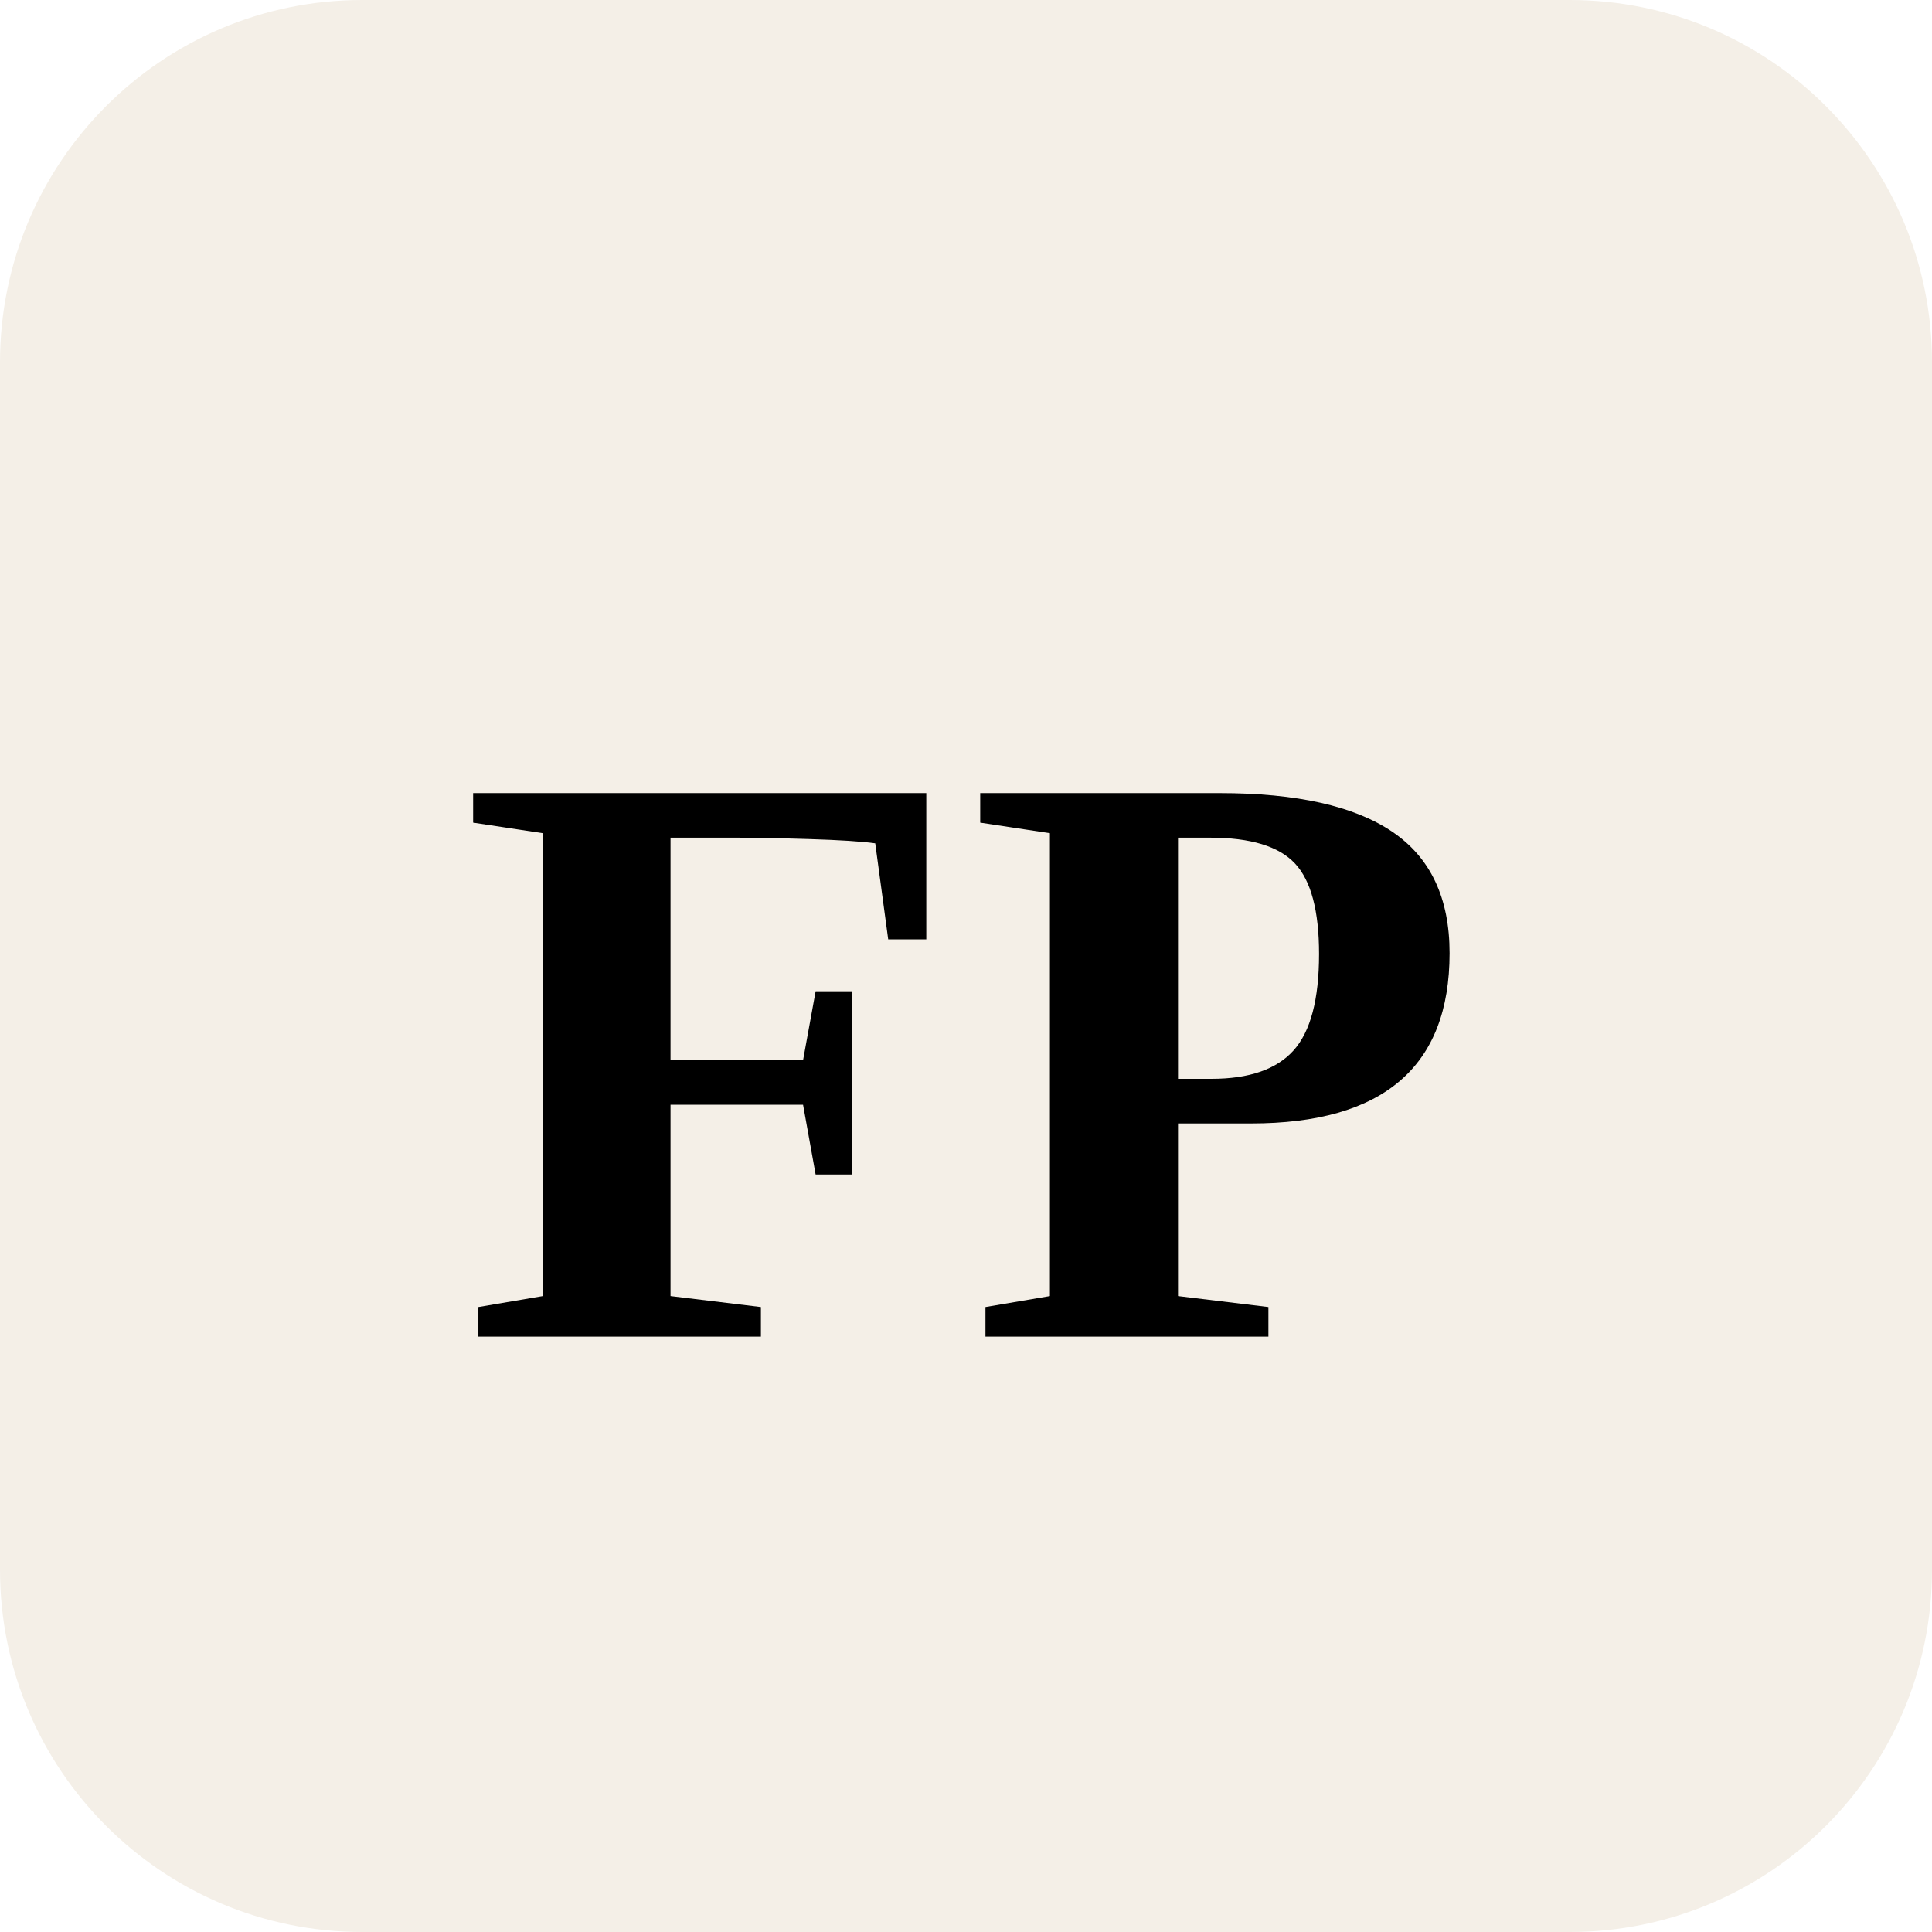
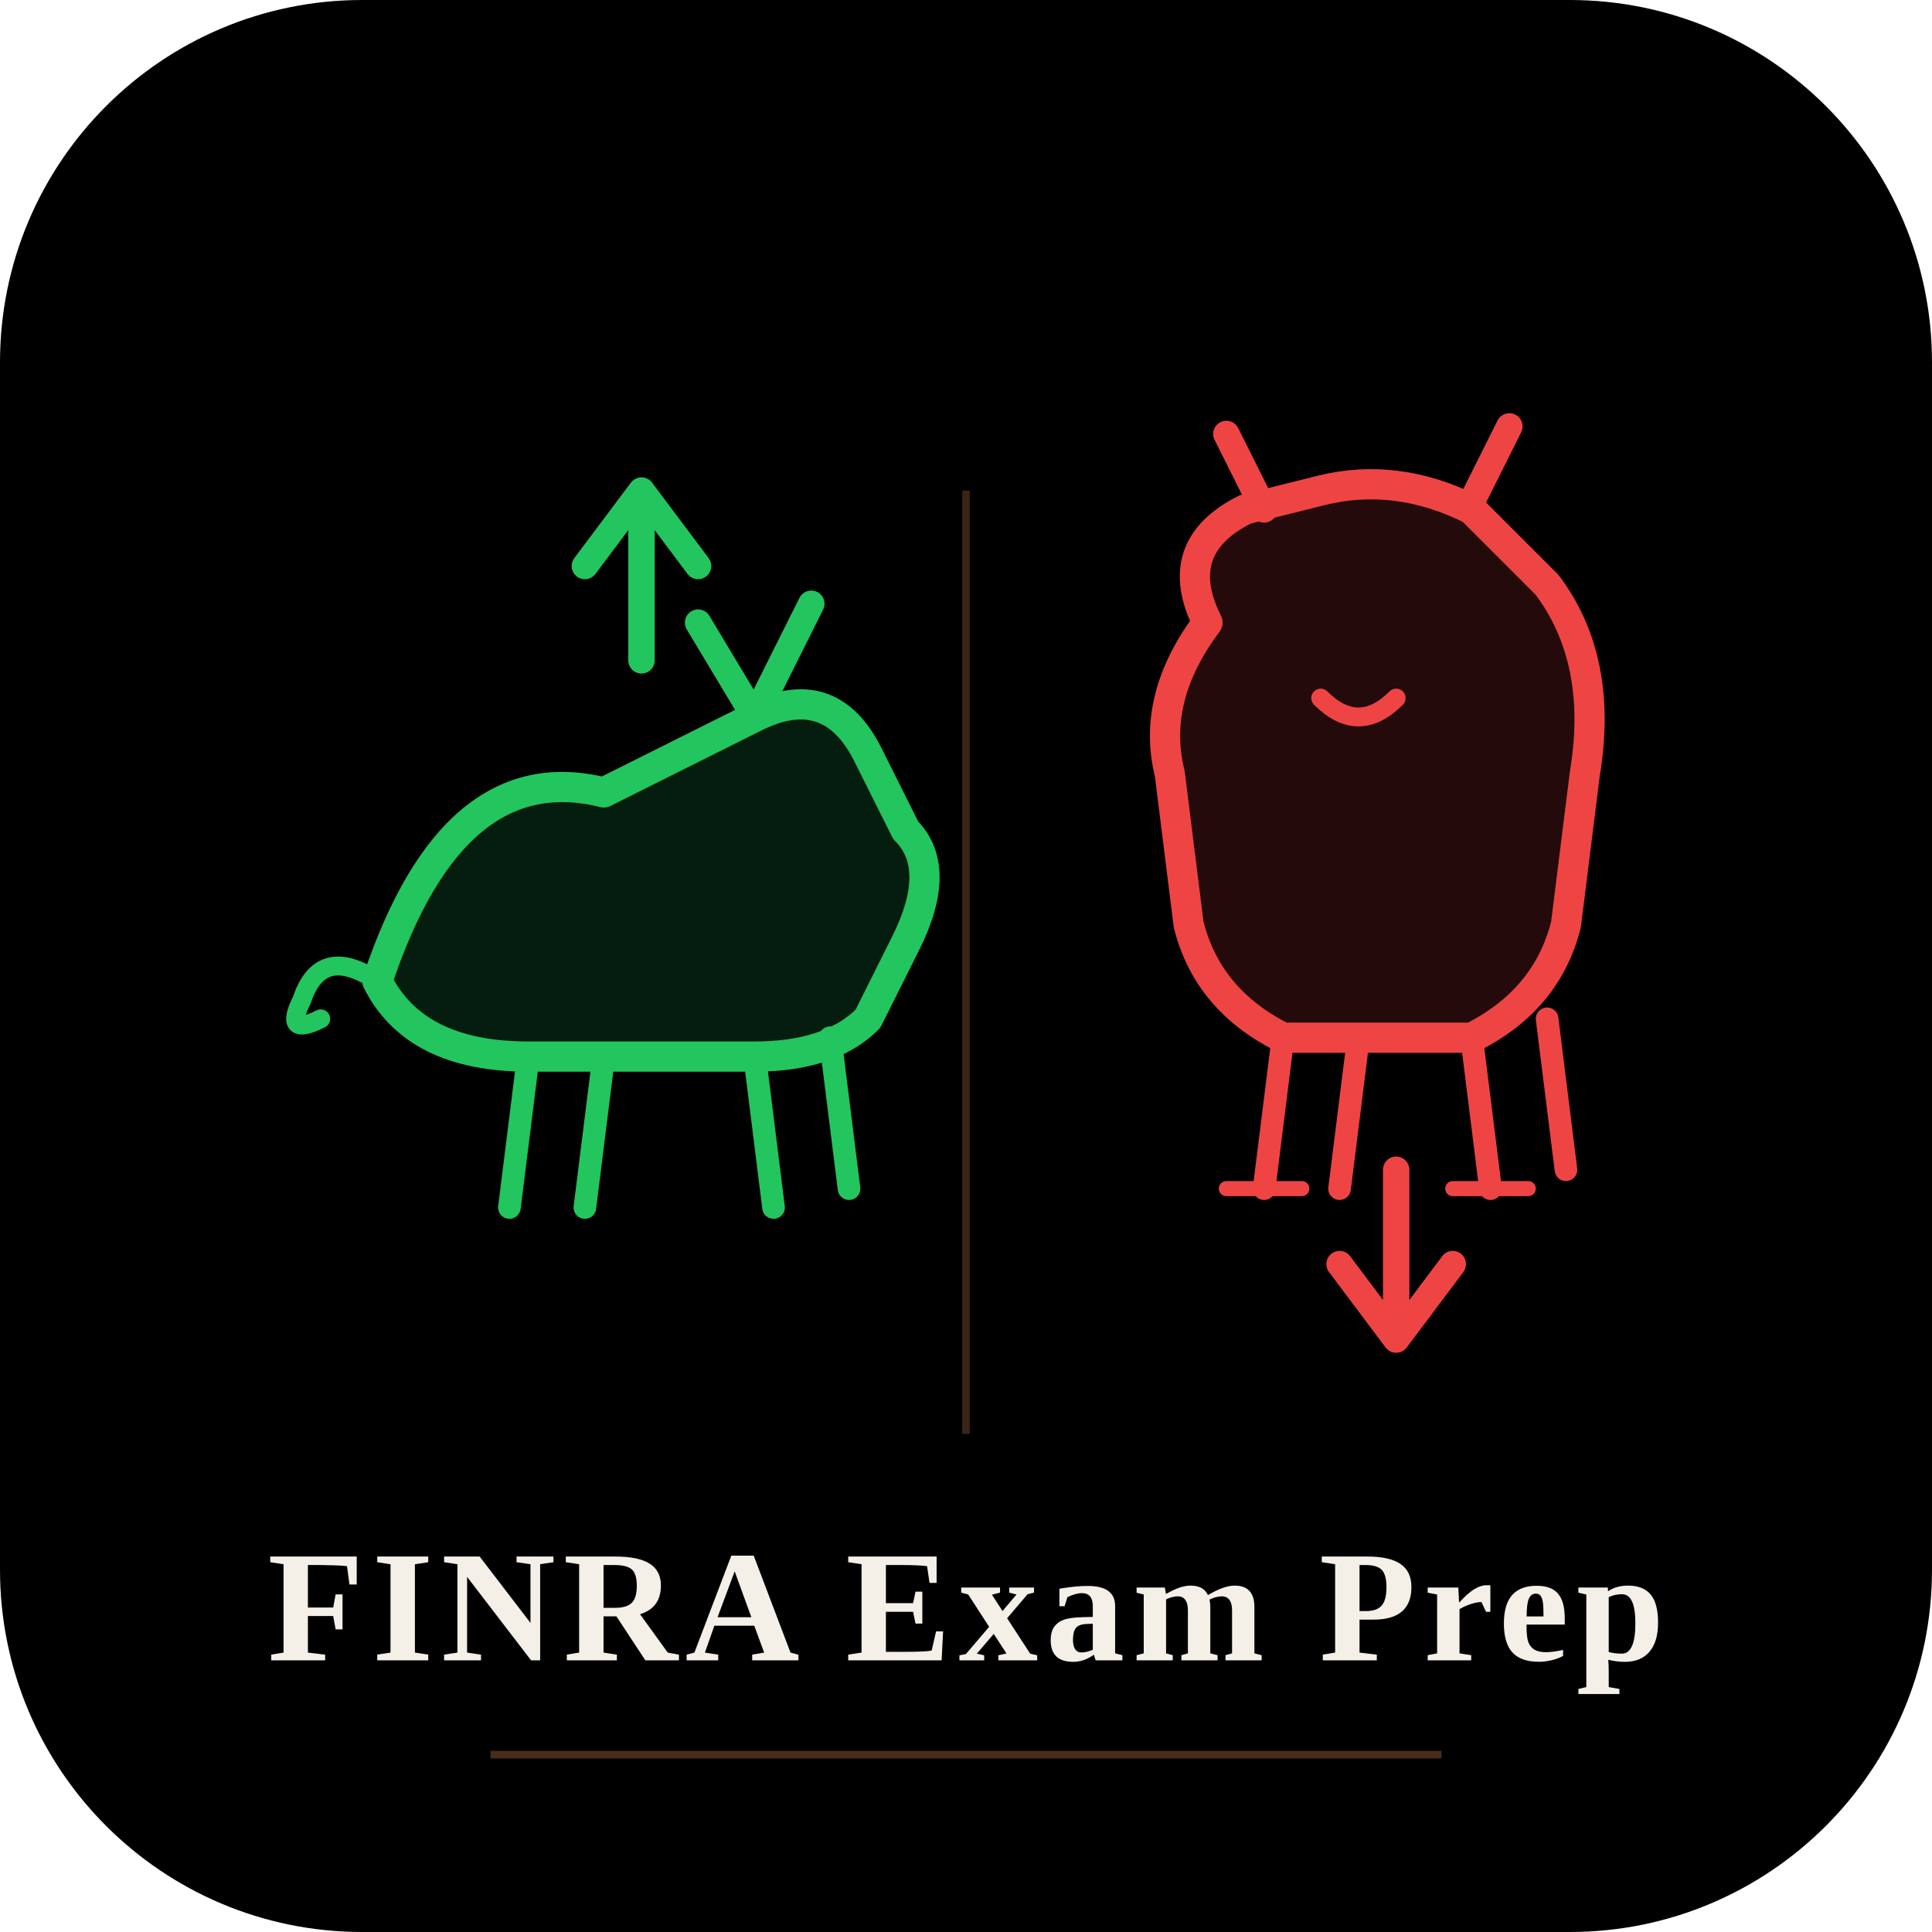
<svg xmlns="http://www.w3.org/2000/svg" viewBox="0 0 512 512">
-   <rect width="512" height="512" rx="96" fill="#F4EFE7" />
-   <text x="256" y="280" font-family="Georgia, 'Times New Roman', serif" font-size="220" font-weight="bold" fill="#000000" text-anchor="middle" dominant-baseline="central">FP</text>
+   <rect width="512" height="512" rx="96" fill="#000000" />
+   <g transform="translate(60, 120)" fill="none" stroke="#22c55e" stroke-width="8" stroke-linecap="round" stroke-linejoin="round">
+     <path d="M40 140 Q60 80 100 90 L140 70 Q160 60 170 80 L180 100 Q190 110 180 130 L170 150 Q160 160 140 160 L80 160 Q50 160 40 140Z" fill="#22c55e" opacity="0.15" />
+     <path d="M40 140 Q60 80 100 90 L140 70 Q160 60 170 80 L180 100 Q190 110 180 130 L170 150 Q160 160 140 160 L80 160 Q50 160 40 140Z" />
+     <path d="M140 70 L155 40 M140 70 L125 45" stroke-width="7" />
+     <path d="M80 160 L75 200 M100 160 L95 200 M140 160 L145 200 M160 155 L165 195" stroke-width="6" />
+     <path d="M40 140 Q25 130 20 145 Q15 155 25 150" stroke-width="5" />
+     <path d="M95 30 L110 10 L125 30 M110 10 L110 55" stroke-width="7" stroke="#22c55e" />
+   </g>
+   <g transform="translate(270, 105)" fill="none" stroke="#ef4444" stroke-width="8" stroke-linecap="round" stroke-linejoin="round">
+     <path d="M50 60 Q40 40 60 30 L80 25 Q100 20 120 30 L140 50 Q155 70 150 100 L145 140 Q140 160 120 170 L70 170 Q50 160 45 140 L40 100 Q35 80 50 60Z" fill="#ef4444" opacity="0.15" />
+     <path d="M50 60 Q40 40 60 30 L80 25 Q100 20 120 30 L140 50 Q155 70 150 100 L145 140 Q140 160 120 170 L70 170 Q50 160 45 140 L40 100 Q35 80 50 60Z" />
+     <path d="M65 30 L55 10 M120 28 L130 8" stroke-width="7" />
+     <path d="M80 80 Q90 90 100 80" stroke-width="5" />
+     <path d="M70 170 L65 210 M90 170 L85 210 M120 170 L125 210 M140 165 L145 205" stroke-width="6" />
+     <path d="M55 210 L65 210 L75 210 M115 210 L125 210 L135 210" stroke-width="4" />
+     <path d="M85 230 L100 250 L115 230 M100 250 L100 205" stroke-width="7" stroke="#ef4444" />
+   </g>
+   <line x1="256" y1="130" x2="256" y2="380" stroke="#8F5A39" stroke-width="2" opacity="0.4" />
+   <text x="256" y="440" font-family="Georgia, 'Times New Roman', serif" font-size="42" font-weight="bold" fill="#F4EFE7" text-anchor="middle" letter-spacing="2">
+     FINRA Exam Prep
+   </text>
+   <line x1="130" y1="465" x2="382" y2="465" stroke="#8F5A39" stroke-width="2" opacity="0.5" />
</svg>
